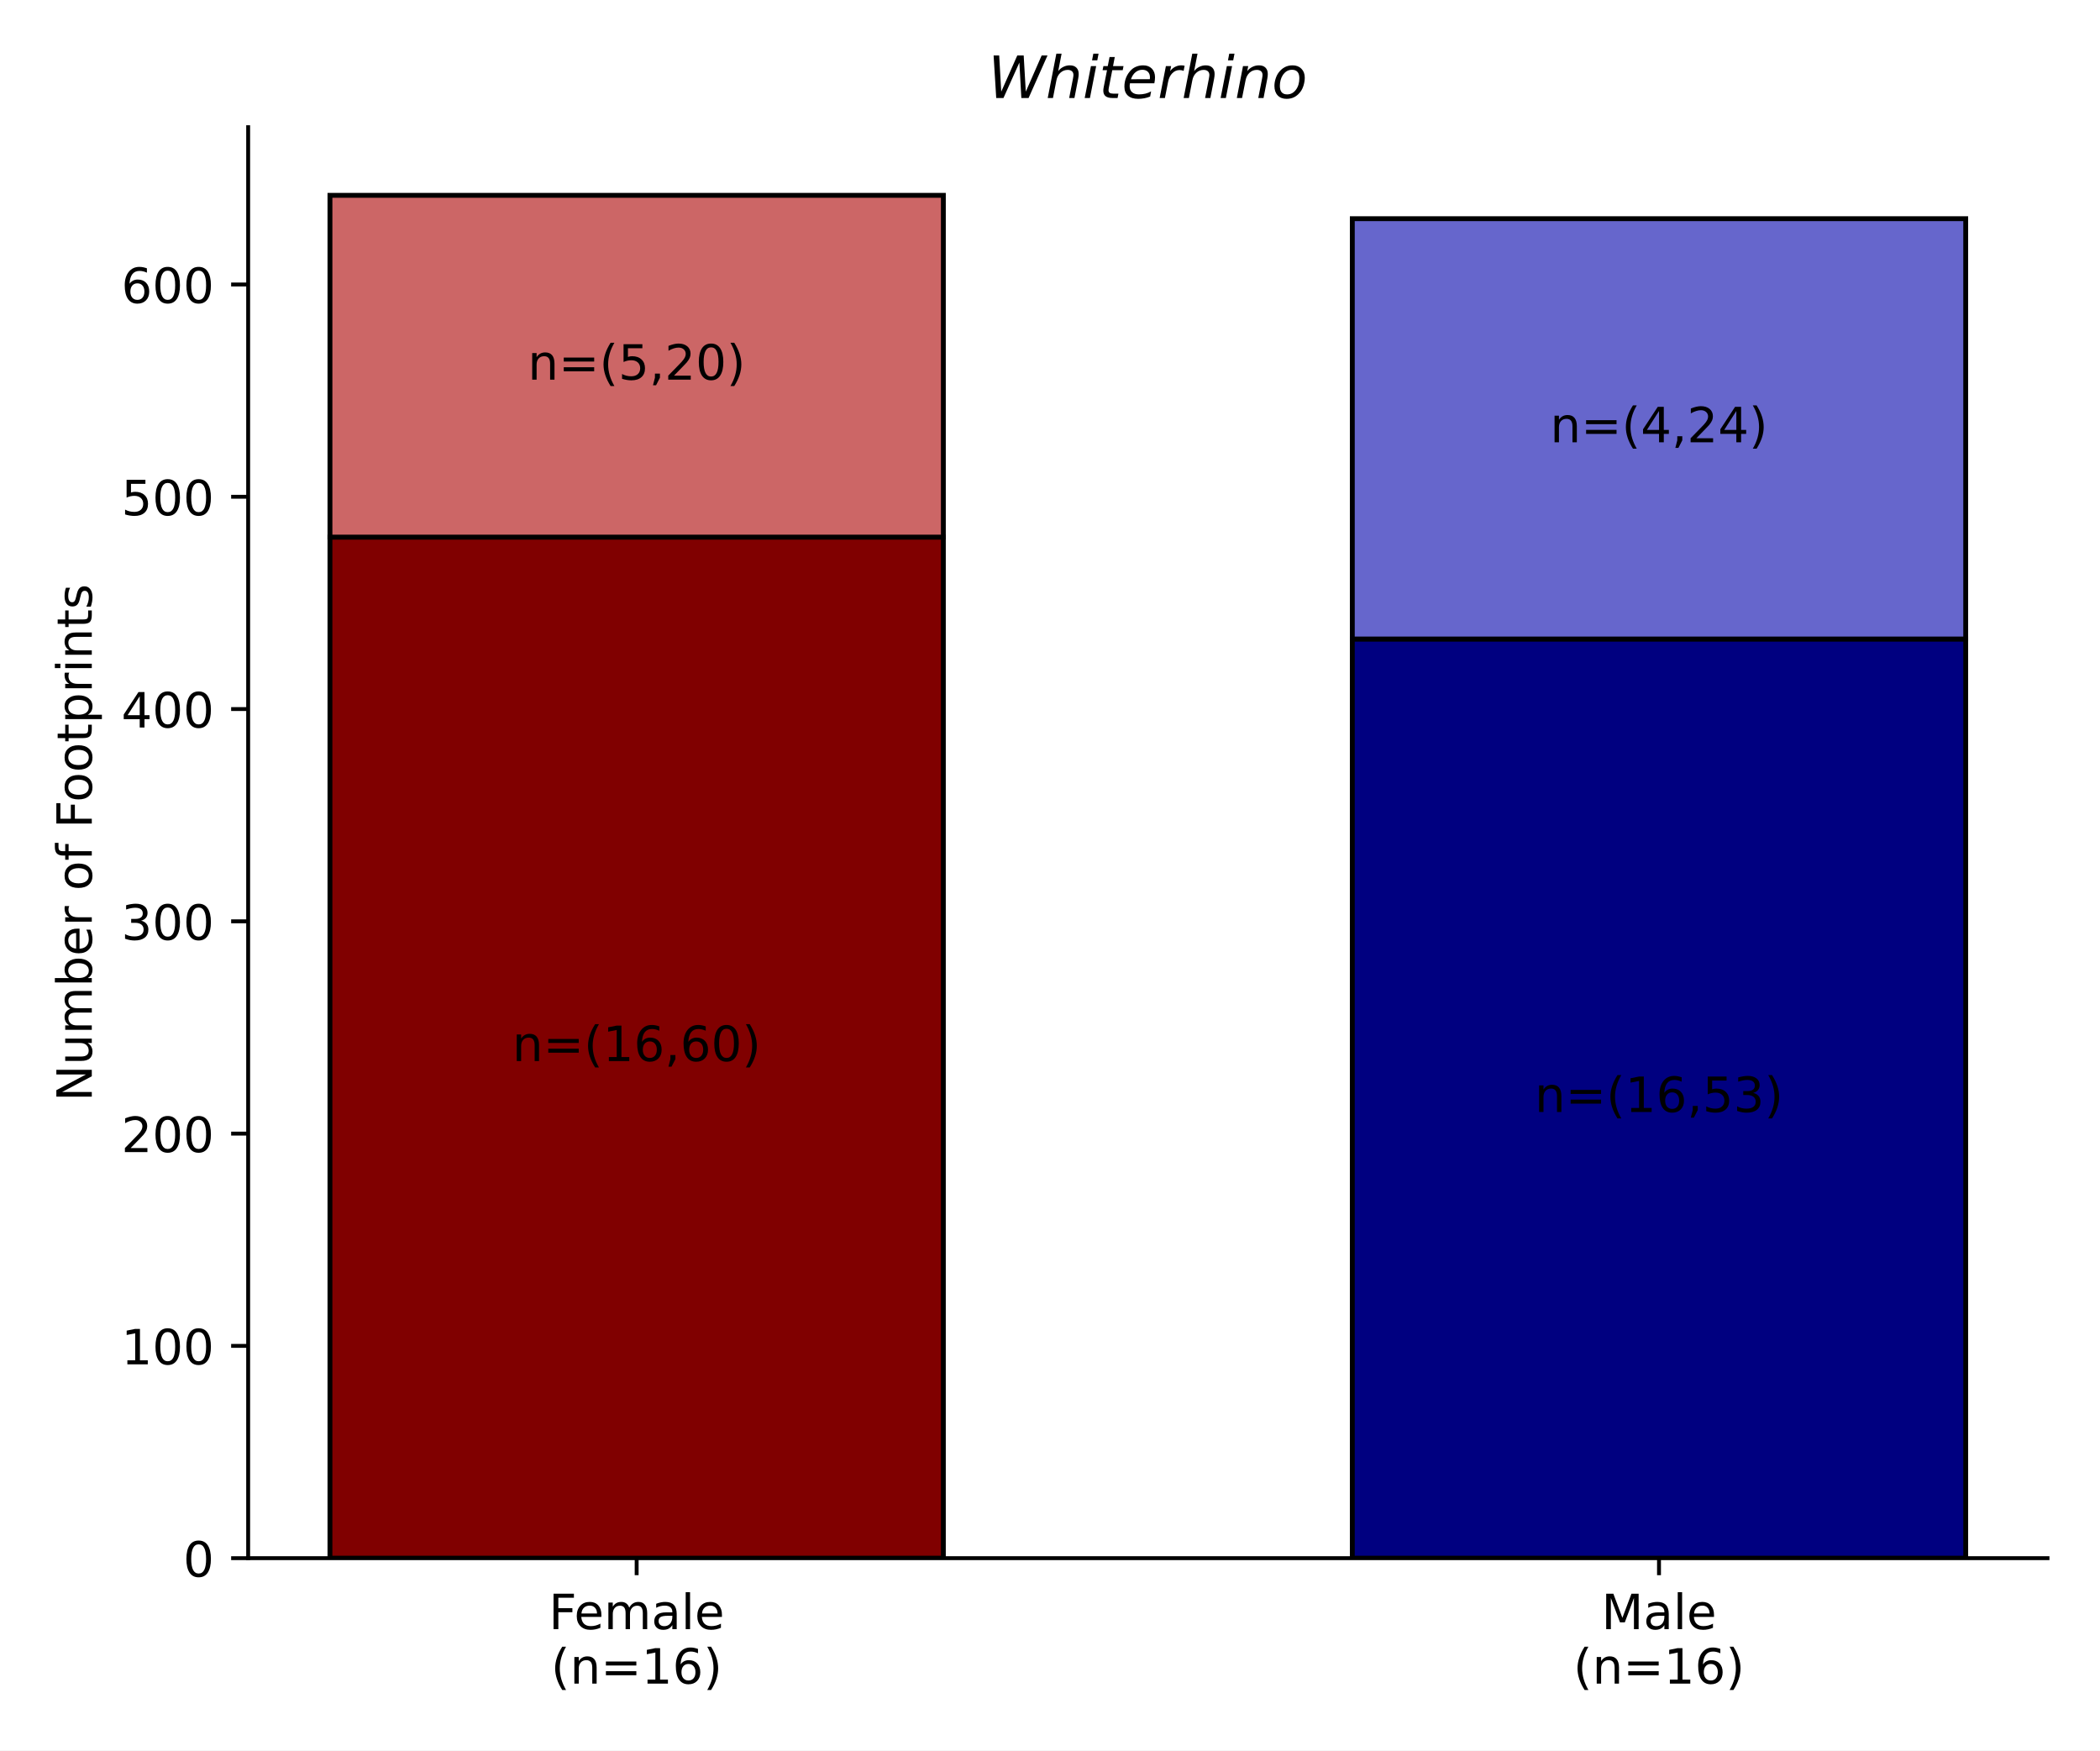
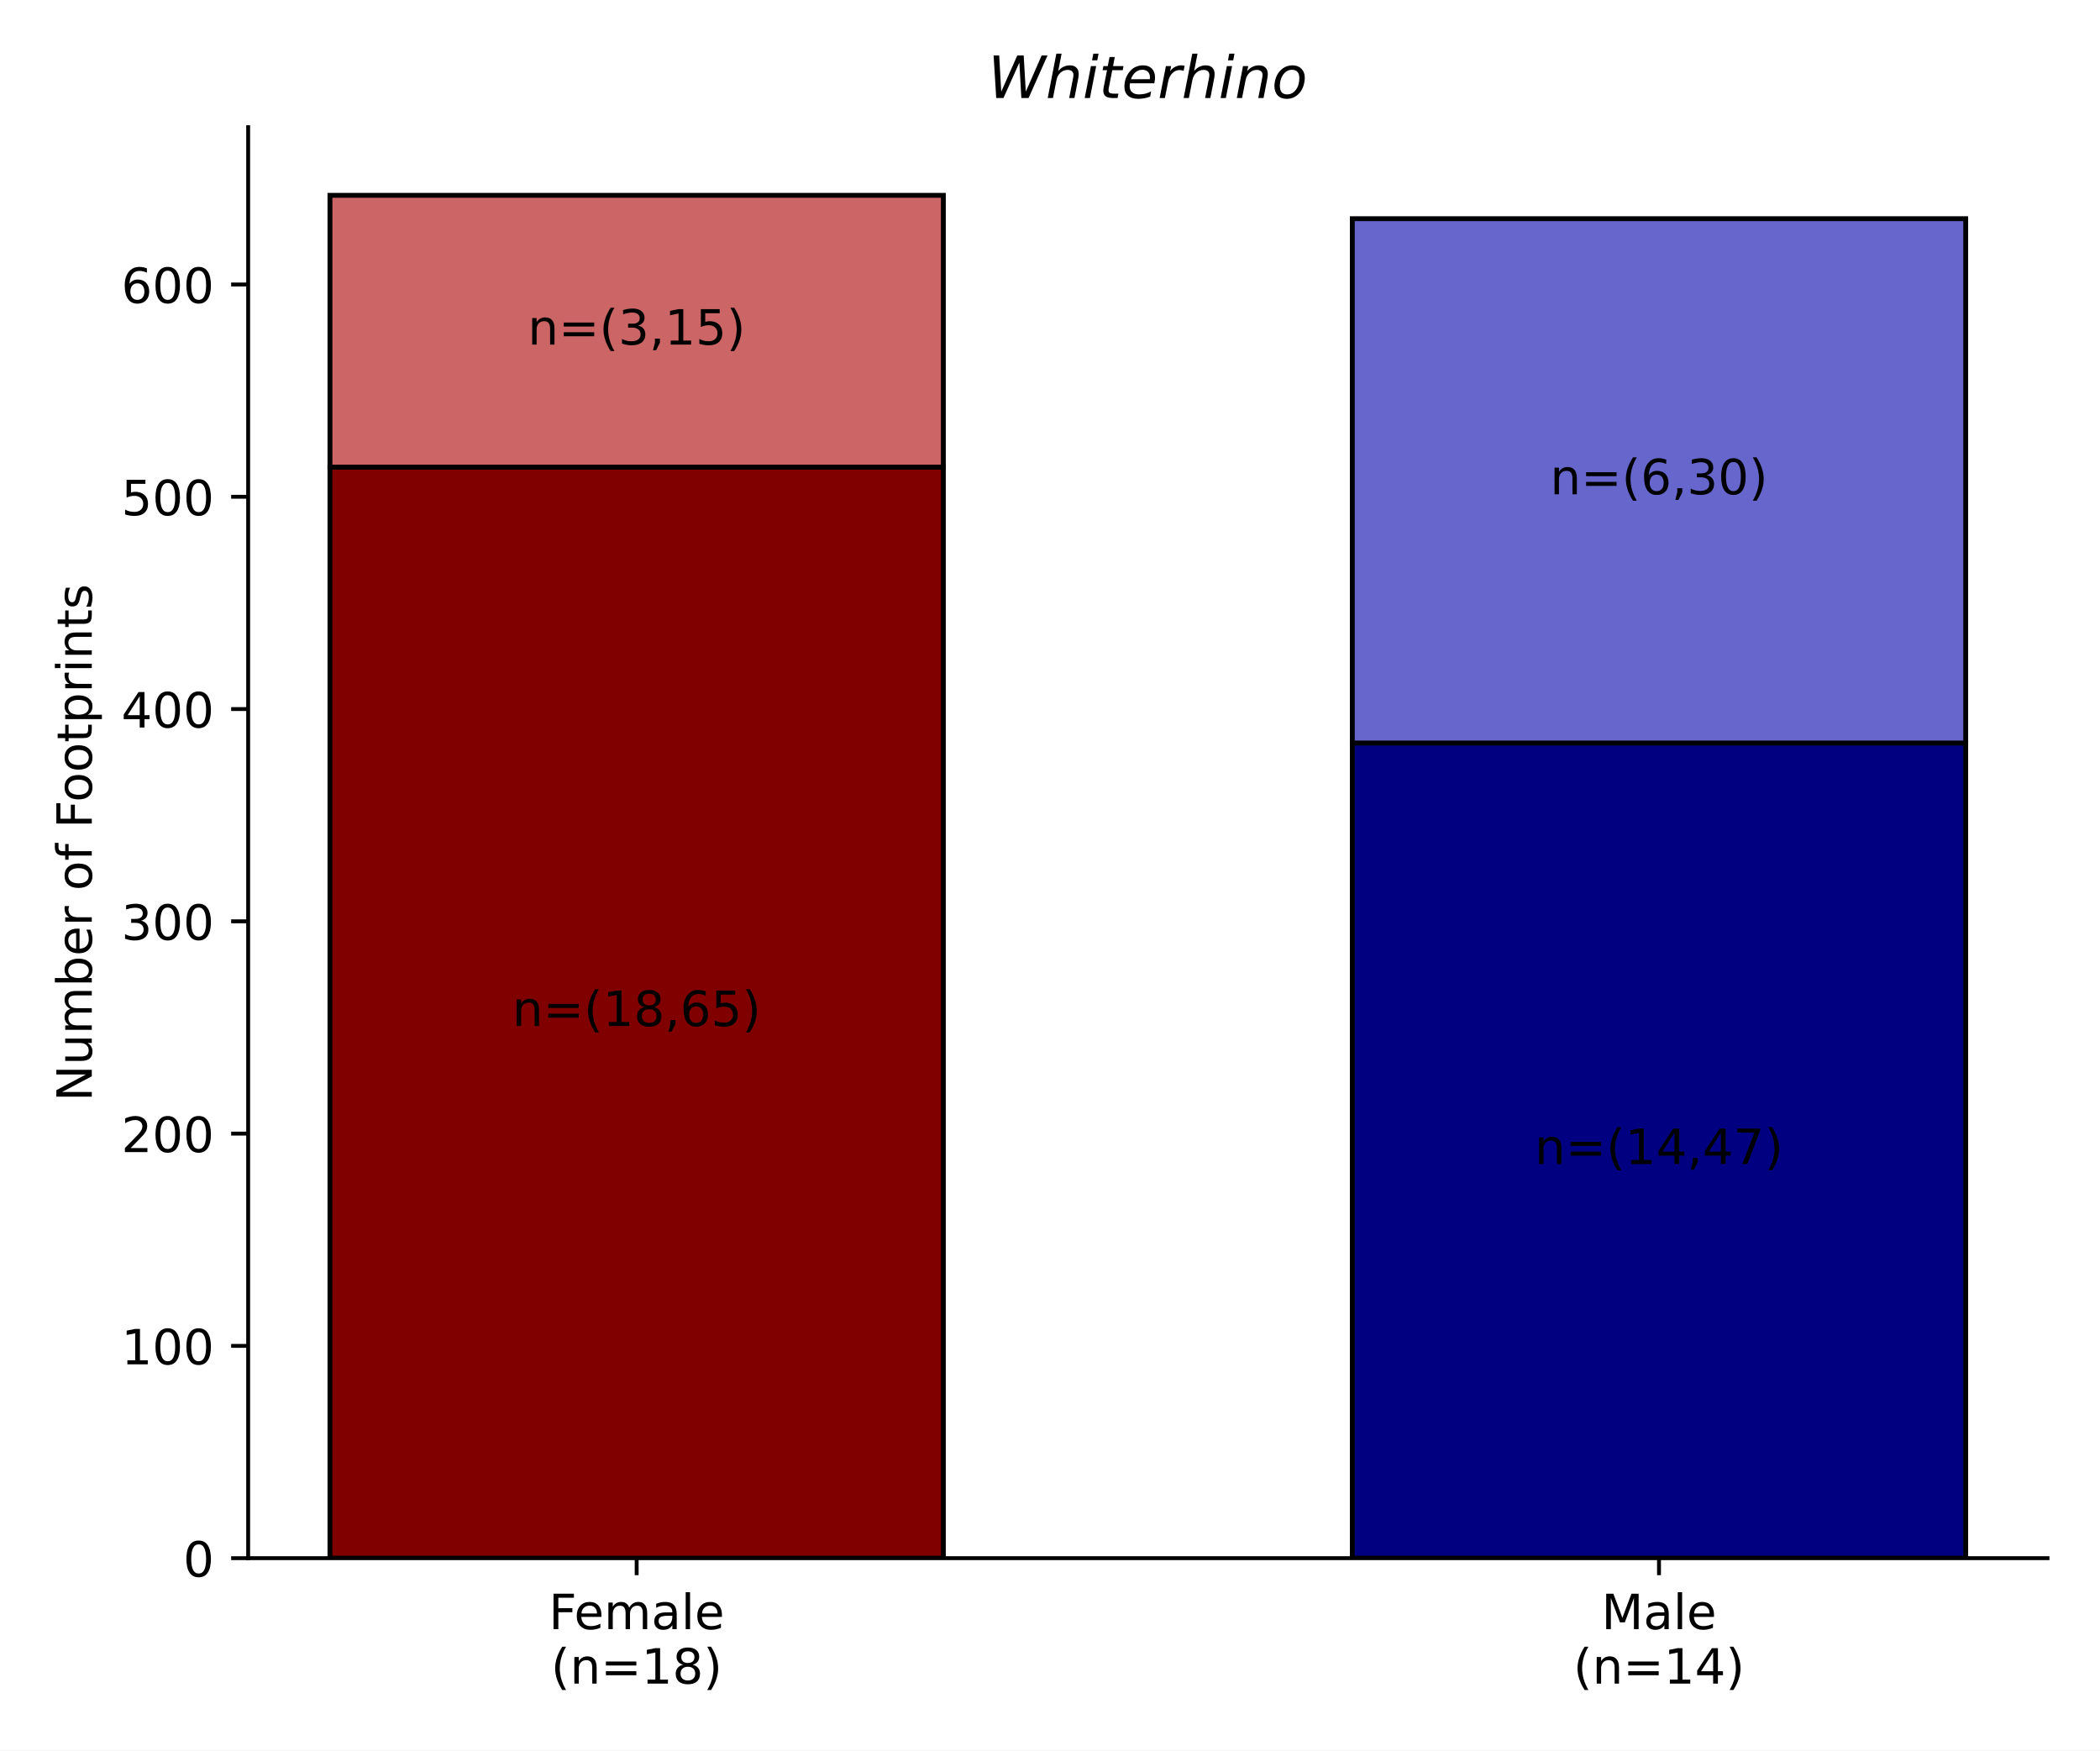
<svg xmlns="http://www.w3.org/2000/svg" xmlns:xlink="http://www.w3.org/1999/xlink" width="432pt" height="360pt" viewBox="0 0 432 360" version="1.1">
  <defs>
    <style type="text/css">*{stroke-linejoin: round; stroke-linecap: butt}</style>
  </defs>
  <g id="figure_1">
    <g id="patch_1">
      <path d="M 0 360  L 432 360  L 432 0  L 0 0  z " style="fill: #ffffff" />
    </g>
    <g id="axes_1">
      <g id="patch_2">
        <path d="M 51.05 320.456  L 421.2 320.456  L 421.2 26.16  L 51.05 26.16  z " style="fill: #ffffff" />
      </g>
      <g id="patch_3">
-         <path d="M 67.875 320.456  L 194.062 320.456  L 194.062 110.463  L 67.875 110.463  z " clip-path="url(#p776dcece65)" style="fill: #800000; stroke: #000000; stroke-linejoin: miter" />
+         <path d="M 67.875 320.456  L 194.062 320.456  L 194.062 96.056  L 67.875 96.056  z " clip-path="url(#pde6d7434b6)" style="fill: #800000; stroke: #000000; stroke-linejoin: miter" />
      </g>
      <g id="patch_4">
-         <path d="M 278.188 320.456  L 404.375 320.456  L 404.375 131.419  L 278.188 131.419  z " clip-path="url(#p776dcece65)" style="fill: #000080; stroke: #000000; stroke-linejoin: miter" />
+         <path d="M 278.188 320.456  L 404.375 320.456  L 404.375 152.811  L 278.188 152.811  z " clip-path="url(#pde6d7434b6)" style="fill: #000080; stroke: #000000; stroke-linejoin: miter" />
      </g>
      <g id="patch_5">
-         <path d="M 67.875 110.463  L 194.062 110.463  L 194.062 40.174  L 67.875 40.174  z " clip-path="url(#p776dcece65)" style="fill: #cc6666; stroke: #000000; stroke-linejoin: miter" />
+         <path d="M 67.875 96.056  L 194.062 96.056  L 194.062 40.174  L 67.875 40.174  z " clip-path="url(#pde6d7434b6)" style="fill: #cc6666; stroke: #000000; stroke-linejoin: miter" />
      </g>
      <g id="patch_6">
-         <path d="M 278.188 131.419  L 404.375 131.419  L 404.375 44.976  L 278.188 44.976  z " clip-path="url(#p776dcece65)" style="fill: #6666cc; stroke: #000000; stroke-linejoin: miter" />
+         <path d="M 278.188 152.811  L 404.375 152.811  L 404.375 44.976  L 278.188 44.976  z " clip-path="url(#pde6d7434b6)" style="fill: #6666cc; stroke: #000000; stroke-linejoin: miter" />
      </g>
      <g id="matplotlib.axis_1">
        <g id="xtick_1">
          <g id="line2d_1">
            <defs>
-               <path id="mb2c0f0f485" d="M 0 0  L 0 3.5  " style="stroke: #000000; stroke-width: 0.8" />
+               <path id="mfbfa4b2dc0" d="M 0 0  L 0 3.5  " style="stroke: #000000; stroke-width: 0.8" />
            </defs>
            <g>
-               <use xlink:href="#mb2c0f0f485" x="130.969" y="320.456" style="stroke: #000000; stroke-width: 0.8" />
+               <use xlink:href="#mfbfa4b2dc0" x="130.969" y="320.456" style="stroke: #000000; stroke-width: 0.8" />
            </g>
          </g>
          <g id="text_1">
            <g transform="translate(112.8914 335.0544) scale(0.1 -0.1)">
              <defs>
                <path id="DejaVuSans-46" d="M 628 4666  L 3309 4666  L 3309 4134  L 1259 4134  L 1259 2759  L 3109 2759  L 3109 2228  L 1259 2228  L 1259 0  L 628 0  L 628 4666  z " transform="scale(0.015625)" />
                <path id="DejaVuSans-65" d="M 3597 1894  L 3597 1613  L 953 1613  Q 991 1019 1311 708  Q 1631 397 2203 397  Q 2534 397 2845 478  Q 3156 559 3463 722  L 3463 178  Q 3153 47 2828 -22  Q 2503 -91 2169 -91  Q 1331 -91 842 396  Q 353 884 353 1716  Q 353 2575 817 3079  Q 1281 3584 2069 3584  Q 2775 3584 3186 3129  Q 3597 2675 3597 1894  z M 3022 2063  Q 3016 2534 2758 2815  Q 2500 3097 2075 3097  Q 1594 3097 1305 2825  Q 1016 2553 972 2059  L 3022 2063  z " transform="scale(0.015625)" />
                <path id="DejaVuSans-6d" d="M 3328 2828  Q 3544 3216 3844 3400  Q 4144 3584 4550 3584  Q 5097 3584 5394 3201  Q 5691 2819 5691 2113  L 5691 0  L 5113 0  L 5113 2094  Q 5113 2597 4934 2840  Q 4756 3084 4391 3084  Q 3944 3084 3684 2787  Q 3425 2491 3425 1978  L 3425 0  L 2847 0  L 2847 2094  Q 2847 2600 2669 2842  Q 2491 3084 2119 3084  Q 1678 3084 1418 2786  Q 1159 2488 1159 1978  L 1159 0  L 581 0  L 581 3500  L 1159 3500  L 1159 2956  Q 1356 3278 1631 3431  Q 1906 3584 2284 3584  Q 2666 3584 2933 3390  Q 3200 3197 3328 2828  z " transform="scale(0.015625)" />
                <path id="DejaVuSans-61" d="M 2194 1759  Q 1497 1759 1228 1600  Q 959 1441 959 1056  Q 959 750 1161 570  Q 1363 391 1709 391  Q 2188 391 2477 730  Q 2766 1069 2766 1631  L 2766 1759  L 2194 1759  z M 3341 1997  L 3341 0  L 2766 0  L 2766 531  Q 2569 213 2275 61  Q 1981 -91 1556 -91  Q 1019 -91 701 211  Q 384 513 384 1019  Q 384 1609 779 1909  Q 1175 2209 1959 2209  L 2766 2209  L 2766 2266  Q 2766 2663 2505 2880  Q 2244 3097 1772 3097  Q 1472 3097 1187 3025  Q 903 2953 641 2809  L 641 3341  Q 956 3463 1253 3523  Q 1550 3584 1831 3584  Q 2591 3584 2966 3190  Q 3341 2797 3341 1997  z " transform="scale(0.015625)" />
                <path id="DejaVuSans-6c" d="M 603 4863  L 1178 4863  L 1178 0  L 603 0  L 603 4863  z " transform="scale(0.015625)" />
              </defs>
              <use xlink:href="#DejaVuSans-46" />
              <use xlink:href="#DejaVuSans-65" transform="translate(52.01953 0)" />
              <use xlink:href="#DejaVuSans-6d" transform="translate(113.543 0)" />
              <use xlink:href="#DejaVuSans-61" transform="translate(210.9551 0)" />
              <use xlink:href="#DejaVuSans-6c" transform="translate(272.2344 0)" />
              <use xlink:href="#DejaVuSans-65" transform="translate(300.0176 0)" />
            </g>
            <g transform="translate(113.3461 346.2523) scale(0.1 -0.1)">
              <defs>
                <path id="DejaVuSans-28" d="M 1984 4856  Q 1566 4138 1362 3434  Q 1159 2731 1159 2009  Q 1159 1288 1364 580  Q 1569 -128 1984 -844  L 1484 -844  Q 1016 -109 783 600  Q 550 1309 550 2009  Q 550 2706 781 3412  Q 1013 4119 1484 4856  L 1984 4856  z " transform="scale(0.015625)" />
                <path id="DejaVuSans-6e" d="M 3513 2113  L 3513 0  L 2938 0  L 2938 2094  Q 2938 2591 2744 2837  Q 2550 3084 2163 3084  Q 1697 3084 1428 2787  Q 1159 2491 1159 1978  L 1159 0  L 581 0  L 581 3500  L 1159 3500  L 1159 2956  Q 1366 3272 1645 3428  Q 1925 3584 2291 3584  Q 2894 3584 3203 3211  Q 3513 2838 3513 2113  z " transform="scale(0.015625)" />
                <path id="DejaVuSans-3d" d="M 678 2906  L 4684 2906  L 4684 2381  L 678 2381  L 678 2906  z M 678 1631  L 4684 1631  L 4684 1100  L 678 1100  L 678 1631  z " transform="scale(0.015625)" />
                <path id="DejaVuSans-31" d="M 794 531  L 1825 531  L 1825 4091  L 703 3866  L 703 4441  L 1819 4666  L 2450 4666  L 2450 531  L 3481 531  L 3481 0  L 794 0  L 794 531  z " transform="scale(0.015625)" />
-                 <path id="DejaVuSans-36" d="M 2113 2584  Q 1688 2584 1439 2293  Q 1191 2003 1191 1497  Q 1191 994 1439 701  Q 1688 409 2113 409  Q 2538 409 2786 701  Q 3034 994 3034 1497  Q 3034 2003 2786 2293  Q 2538 2584 2113 2584  z M 3366 4563  L 3366 3988  Q 3128 4100 2886 4159  Q 2644 4219 2406 4219  Q 1781 4219 1451 3797  Q 1122 3375 1075 2522  Q 1259 2794 1537 2939  Q 1816 3084 2150 3084  Q 2853 3084 3261 2657  Q 3669 2231 3669 1497  Q 3669 778 3244 343  Q 2819 -91 2113 -91  Q 1303 -91 875 529  Q 447 1150 447 2328  Q 447 3434 972 4092  Q 1497 4750 2381 4750  Q 2619 4750 2861 4703  Q 3103 4656 3366 4563  z " transform="scale(0.015625)" />
+                 <path id="DejaVuSans-38" d="M 2034 2216  Q 1584 2216 1326 1975  Q 1069 1734 1069 1313  Q 1069 891 1326 650  Q 1584 409 2034 409  Q 2484 409 2743 651  Q 3003 894 3003 1313  Q 3003 1734 2745 1975  Q 2488 2216 2034 2216  z M 1403 2484  Q 997 2584 770 2862  Q 544 3141 544 3541  Q 544 4100 942 4425  Q 1341 4750 2034 4750  Q 2731 4750 3128 4425  Q 3525 4100 3525 3541  Q 3525 3141 3298 2862  Q 3072 2584 2669 2484  Q 3125 2378 3379 2068  Q 3634 1759 3634 1313  Q 3634 634 3220 271  Q 2806 -91 2034 -91  Q 1263 -91 848 271  Q 434 634 434 1313  Q 434 1759 690 2068  Q 947 2378 1403 2484  z M 1172 3481  Q 1172 3119 1398 2916  Q 1625 2713 2034 2713  Q 2441 2713 2670 2916  Q 2900 3119 2900 3481  Q 2900 3844 2670 4047  Q 2441 4250 2034 4250  Q 1625 4250 1398 4047  Q 1172 3844 1172 3481  z " transform="scale(0.015625)" />
                <path id="DejaVuSans-29" d="M 513 4856  L 1013 4856  Q 1481 4119 1714 3412  Q 1947 2706 1947 2009  Q 1947 1309 1714 600  Q 1481 -109 1013 -844  L 513 -844  Q 928 -128 1133 580  Q 1338 1288 1338 2009  Q 1338 2731 1133 3434  Q 928 4138 513 4856  z " transform="scale(0.015625)" />
              </defs>
              <use xlink:href="#DejaVuSans-28" />
              <use xlink:href="#DejaVuSans-6e" transform="translate(39.01367 0)" />
              <use xlink:href="#DejaVuSans-3d" transform="translate(102.3926 0)" />
              <use xlink:href="#DejaVuSans-31" transform="translate(186.1816 0)" />
-               <use xlink:href="#DejaVuSans-36" transform="translate(249.8047 0)" />
+               <use xlink:href="#DejaVuSans-38" transform="translate(249.8047 0)" />
              <use xlink:href="#DejaVuSans-29" transform="translate(313.4277 0)" />
            </g>
          </g>
        </g>
        <g id="xtick_2">
          <g id="line2d_2">
            <g>
-               <use xlink:href="#mb2c0f0f485" x="341.281" y="320.456" style="stroke: #000000; stroke-width: 0.8" />
+               <use xlink:href="#mfbfa4b2dc0" x="341.281" y="320.456" style="stroke: #000000; stroke-width: 0.8" />
            </g>
          </g>
          <g id="text_2">
            <g transform="translate(329.4375 335.0544) scale(0.1 -0.1)">
              <defs>
                <path id="DejaVuSans-4d" d="M 628 4666  L 1569 4666  L 2759 1491  L 3956 4666  L 4897 4666  L 4897 0  L 4281 0  L 4281 4097  L 3078 897  L 2444 897  L 1241 4097  L 1241 0  L 628 0  L 628 4666  z " transform="scale(0.015625)" />
              </defs>
              <use xlink:href="#DejaVuSans-4d" />
              <use xlink:href="#DejaVuSans-61" transform="translate(86.2793 0)" />
              <use xlink:href="#DejaVuSans-6c" transform="translate(147.5586 0)" />
              <use xlink:href="#DejaVuSans-65" transform="translate(175.3418 0)" />
            </g>
            <g transform="translate(323.6586 346.2523) scale(0.1 -0.1)">
+               <defs>
+                 <path id="DejaVuSans-34" d="M 2419 4116  L 825 1625  L 2419 1625  L 2419 4116  z M 2253 4666  L 3047 4666  L 3047 1625  L 3713 1625  L 3713 1100  L 3047 1100  L 3047 0  L 2419 0  L 2419 1100  L 313 1100  L 313 1709  L 2253 4666  z " transform="scale(0.015625)" />
+               </defs>
              <use xlink:href="#DejaVuSans-28" />
              <use xlink:href="#DejaVuSans-6e" transform="translate(39.01367 0)" />
              <use xlink:href="#DejaVuSans-3d" transform="translate(102.3926 0)" />
              <use xlink:href="#DejaVuSans-31" transform="translate(186.1816 0)" />
-               <use xlink:href="#DejaVuSans-36" transform="translate(249.8047 0)" />
+               <use xlink:href="#DejaVuSans-34" transform="translate(249.8047 0)" />
              <use xlink:href="#DejaVuSans-29" transform="translate(313.4277 0)" />
            </g>
          </g>
        </g>
      </g>
      <g id="matplotlib.axis_2">
        <g id="ytick_1">
          <g id="line2d_3">
            <defs>
-               <path id="m1bac592140" d="M 0 0  L -3.5 0  " style="stroke: #000000; stroke-width: 0.8" />
+               <path id="m4822f05fa0" d="M 0 0  L -3.5 0  " style="stroke: #000000; stroke-width: 0.8" />
            </defs>
            <g>
-               <use xlink:href="#m1bac592140" x="51.05" y="320.456" style="stroke: #000000; stroke-width: 0.8" />
+               <use xlink:href="#m4822f05fa0" x="51.05" y="320.456" style="stroke: #000000; stroke-width: 0.8" />
            </g>
          </g>
          <g id="text_3">
            <g transform="translate(37.6875 324.2552) scale(0.1 -0.1)">
              <defs>
                <path id="DejaVuSans-30" d="M 2034 4250  Q 1547 4250 1301 3770  Q 1056 3291 1056 2328  Q 1056 1369 1301 889  Q 1547 409 2034 409  Q 2525 409 2770 889  Q 3016 1369 3016 2328  Q 3016 3291 2770 3770  Q 2525 4250 2034 4250  z M 2034 4750  Q 2819 4750 3233 4129  Q 3647 3509 3647 2328  Q 3647 1150 3233 529  Q 2819 -91 2034 -91  Q 1250 -91 836 529  Q 422 1150 422 2328  Q 422 3509 836 4129  Q 1250 4750 2034 4750  z " transform="scale(0.015625)" />
              </defs>
              <use xlink:href="#DejaVuSans-30" />
            </g>
          </g>
        </g>
        <g id="ytick_2">
          <g id="line2d_4">
            <g>
-               <use xlink:href="#m1bac592140" x="51.05" y="276.798" style="stroke: #000000; stroke-width: 0.8" />
+               <use xlink:href="#m4822f05fa0" x="51.05" y="276.798" style="stroke: #000000; stroke-width: 0.8" />
            </g>
          </g>
          <g id="text_4">
            <g transform="translate(24.9625 280.5976) scale(0.1 -0.1)">
              <use xlink:href="#DejaVuSans-31" />
              <use xlink:href="#DejaVuSans-30" transform="translate(63.62305 0)" />
              <use xlink:href="#DejaVuSans-30" transform="translate(127.2461 0)" />
            </g>
          </g>
        </g>
        <g id="ytick_3">
          <g id="line2d_5">
            <g>
-               <use xlink:href="#m1bac592140" x="51.05" y="233.141" style="stroke: #000000; stroke-width: 0.8" />
+               <use xlink:href="#m4822f05fa0" x="51.05" y="233.141" style="stroke: #000000; stroke-width: 0.8" />
            </g>
          </g>
          <g id="text_5">
            <g transform="translate(24.9625 236.94) scale(0.1 -0.1)">
              <defs>
                <path id="DejaVuSans-32" d="M 1228 531  L 3431 531  L 3431 0  L 469 0  L 469 531  Q 828 903 1448 1529  Q 2069 2156 2228 2338  Q 2531 2678 2651 2914  Q 2772 3150 2772 3378  Q 2772 3750 2511 3984  Q 2250 4219 1831 4219  Q 1534 4219 1204 4116  Q 875 4013 500 3803  L 500 4441  Q 881 4594 1212 4672  Q 1544 4750 1819 4750  Q 2544 4750 2975 4387  Q 3406 4025 3406 3419  Q 3406 3131 3298 2873  Q 3191 2616 2906 2266  Q 2828 2175 2409 1742  Q 1991 1309 1228 531  z " transform="scale(0.015625)" />
              </defs>
              <use xlink:href="#DejaVuSans-32" />
              <use xlink:href="#DejaVuSans-30" transform="translate(63.62305 0)" />
              <use xlink:href="#DejaVuSans-30" transform="translate(127.2461 0)" />
            </g>
          </g>
        </g>
        <g id="ytick_4">
          <g id="line2d_6">
            <g>
-               <use xlink:href="#m1bac592140" x="51.05" y="189.483" style="stroke: #000000; stroke-width: 0.8" />
+               <use xlink:href="#m4822f05fa0" x="51.05" y="189.483" style="stroke: #000000; stroke-width: 0.8" />
            </g>
          </g>
          <g id="text_6">
            <g transform="translate(24.9625 193.2824) scale(0.1 -0.1)">
              <defs>
                <path id="DejaVuSans-33" d="M 2597 2516  Q 3050 2419 3304 2112  Q 3559 1806 3559 1356  Q 3559 666 3084 287  Q 2609 -91 1734 -91  Q 1441 -91 1130 -33  Q 819 25 488 141  L 488 750  Q 750 597 1062 519  Q 1375 441 1716 441  Q 2309 441 2620 675  Q 2931 909 2931 1356  Q 2931 1769 2642 2001  Q 2353 2234 1838 2234  L 1294 2234  L 1294 2753  L 1863 2753  Q 2328 2753 2575 2939  Q 2822 3125 2822 3475  Q 2822 3834 2567 4026  Q 2313 4219 1838 4219  Q 1578 4219 1281 4162  Q 984 4106 628 3988  L 628 4550  Q 988 4650 1302 4700  Q 1616 4750 1894 4750  Q 2613 4750 3031 4423  Q 3450 4097 3450 3541  Q 3450 3153 3228 2886  Q 3006 2619 2597 2516  z " transform="scale(0.015625)" />
              </defs>
              <use xlink:href="#DejaVuSans-33" />
              <use xlink:href="#DejaVuSans-30" transform="translate(63.62305 0)" />
              <use xlink:href="#DejaVuSans-30" transform="translate(127.2461 0)" />
            </g>
          </g>
        </g>
        <g id="ytick_5">
          <g id="line2d_7">
            <g>
-               <use xlink:href="#m1bac592140" x="51.05" y="145.826" style="stroke: #000000; stroke-width: 0.8" />
+               <use xlink:href="#m4822f05fa0" x="51.05" y="145.826" style="stroke: #000000; stroke-width: 0.8" />
            </g>
          </g>
          <g id="text_7">
            <g transform="translate(24.9625 149.6247) scale(0.1 -0.1)">
-               <defs>
-                 <path id="DejaVuSans-34" d="M 2419 4116  L 825 1625  L 2419 1625  L 2419 4116  z M 2253 4666  L 3047 4666  L 3047 1625  L 3713 1625  L 3713 1100  L 3047 1100  L 3047 0  L 2419 0  L 2419 1100  L 313 1100  L 313 1709  L 2253 4666  z " transform="scale(0.015625)" />
-               </defs>
              <use xlink:href="#DejaVuSans-34" />
              <use xlink:href="#DejaVuSans-30" transform="translate(63.62305 0)" />
              <use xlink:href="#DejaVuSans-30" transform="translate(127.2461 0)" />
            </g>
          </g>
        </g>
        <g id="ytick_6">
          <g id="line2d_8">
            <g>
-               <use xlink:href="#m1bac592140" x="51.05" y="102.168" style="stroke: #000000; stroke-width: 0.8" />
+               <use xlink:href="#m4822f05fa0" x="51.05" y="102.168" style="stroke: #000000; stroke-width: 0.8" />
            </g>
          </g>
          <g id="text_8">
            <g transform="translate(24.9625 105.9671) scale(0.1 -0.1)">
              <defs>
                <path id="DejaVuSans-35" d="M 691 4666  L 3169 4666  L 3169 4134  L 1269 4134  L 1269 2991  Q 1406 3038 1543 3061  Q 1681 3084 1819 3084  Q 2600 3084 3056 2656  Q 3513 2228 3513 1497  Q 3513 744 3044 326  Q 2575 -91 1722 -91  Q 1428 -91 1123 -41  Q 819 9 494 109  L 494 744  Q 775 591 1075 516  Q 1375 441 1709 441  Q 2250 441 2565 725  Q 2881 1009 2881 1497  Q 2881 1984 2565 2268  Q 2250 2553 1709 2553  Q 1456 2553 1204 2497  Q 953 2441 691 2322  L 691 4666  z " transform="scale(0.015625)" />
              </defs>
              <use xlink:href="#DejaVuSans-35" />
              <use xlink:href="#DejaVuSans-30" transform="translate(63.62305 0)" />
              <use xlink:href="#DejaVuSans-30" transform="translate(127.2461 0)" />
            </g>
          </g>
        </g>
        <g id="ytick_7">
          <g id="line2d_9">
            <g>
-               <use xlink:href="#m1bac592140" x="51.05" y="58.51" style="stroke: #000000; stroke-width: 0.8" />
+               <use xlink:href="#m4822f05fa0" x="51.05" y="58.51" style="stroke: #000000; stroke-width: 0.8" />
            </g>
          </g>
          <g id="text_9">
            <g transform="translate(24.9625 62.30951) scale(0.1 -0.1)">
+               <defs>
+                 <path id="DejaVuSans-36" d="M 2113 2584  Q 1688 2584 1439 2293  Q 1191 2003 1191 1497  Q 1191 994 1439 701  Q 1688 409 2113 409  Q 2538 409 2786 701  Q 3034 994 3034 1497  Q 3034 2003 2786 2293  Q 2538 2584 2113 2584  z M 3366 4563  L 3366 3988  Q 3128 4100 2886 4159  Q 2644 4219 2406 4219  Q 1781 4219 1451 3797  Q 1122 3375 1075 2522  Q 1259 2794 1537 2939  Q 1816 3084 2150 3084  Q 2853 3084 3261 2657  Q 3669 2231 3669 1497  Q 3669 778 3244 343  Q 2819 -91 2113 -91  Q 1303 -91 875 529  Q 447 1150 447 2328  Q 447 3434 972 4092  Q 1497 4750 2381 4750  Q 2619 4750 2861 4703  Q 3103 4656 3366 4563  z " transform="scale(0.015625)" />
+               </defs>
              <use xlink:href="#DejaVuSans-36" />
              <use xlink:href="#DejaVuSans-30" transform="translate(63.62305 0)" />
              <use xlink:href="#DejaVuSans-30" transform="translate(127.2461 0)" />
            </g>
          </g>
        </g>
        <g id="text_10">
          <g transform="translate(18.88281 226.5174) rotate(-90) scale(0.1 -0.1)">
            <defs>
              <path id="DejaVuSans-4e" d="M 628 4666  L 1478 4666  L 3547 763  L 3547 4666  L 4159 4666  L 4159 0  L 3309 0  L 1241 3903  L 1241 0  L 628 0  L 628 4666  z " transform="scale(0.015625)" />
              <path id="DejaVuSans-75" d="M 544 1381  L 544 3500  L 1119 3500  L 1119 1403  Q 1119 906 1312 657  Q 1506 409 1894 409  Q 2359 409 2629 706  Q 2900 1003 2900 1516  L 2900 3500  L 3475 3500  L 3475 0  L 2900 0  L 2900 538  Q 2691 219 2414 64  Q 2138 -91 1772 -91  Q 1169 -91 856 284  Q 544 659 544 1381  z M 1991 3584  L 1991 3584  z " transform="scale(0.015625)" />
              <path id="DejaVuSans-62" d="M 3116 1747  Q 3116 2381 2855 2742  Q 2594 3103 2138 3103  Q 1681 3103 1420 2742  Q 1159 2381 1159 1747  Q 1159 1113 1420 752  Q 1681 391 2138 391  Q 2594 391 2855 752  Q 3116 1113 3116 1747  z M 1159 2969  Q 1341 3281 1617 3432  Q 1894 3584 2278 3584  Q 2916 3584 3314 3078  Q 3713 2572 3713 1747  Q 3713 922 3314 415  Q 2916 -91 2278 -91  Q 1894 -91 1617 61  Q 1341 213 1159 525  L 1159 0  L 581 0  L 581 4863  L 1159 4863  L 1159 2969  z " transform="scale(0.015625)" />
              <path id="DejaVuSans-72" d="M 2631 2963  Q 2534 3019 2420 3045  Q 2306 3072 2169 3072  Q 1681 3072 1420 2755  Q 1159 2438 1159 1844  L 1159 0  L 581 0  L 581 3500  L 1159 3500  L 1159 2956  Q 1341 3275 1631 3429  Q 1922 3584 2338 3584  Q 2397 3584 2469 3576  Q 2541 3569 2628 3553  L 2631 2963  z " transform="scale(0.015625)" />
              <path id="DejaVuSans-20" transform="scale(0.015625)" />
              <path id="DejaVuSans-6f" d="M 1959 3097  Q 1497 3097 1228 2736  Q 959 2375 959 1747  Q 959 1119 1226 758  Q 1494 397 1959 397  Q 2419 397 2687 759  Q 2956 1122 2956 1747  Q 2956 2369 2687 2733  Q 2419 3097 1959 3097  z M 1959 3584  Q 2709 3584 3137 3096  Q 3566 2609 3566 1747  Q 3566 888 3137 398  Q 2709 -91 1959 -91  Q 1206 -91 779 398  Q 353 888 353 1747  Q 353 2609 779 3096  Q 1206 3584 1959 3584  z " transform="scale(0.015625)" />
              <path id="DejaVuSans-66" d="M 2375 4863  L 2375 4384  L 1825 4384  Q 1516 4384 1395 4259  Q 1275 4134 1275 3809  L 1275 3500  L 2222 3500  L 2222 3053  L 1275 3053  L 1275 0  L 697 0  L 697 3053  L 147 3053  L 147 3500  L 697 3500  L 697 3744  Q 697 4328 969 4595  Q 1241 4863 1831 4863  L 2375 4863  z " transform="scale(0.015625)" />
              <path id="DejaVuSans-74" d="M 1172 4494  L 1172 3500  L 2356 3500  L 2356 3053  L 1172 3053  L 1172 1153  Q 1172 725 1289 603  Q 1406 481 1766 481  L 2356 481  L 2356 0  L 1766 0  Q 1100 0 847 248  Q 594 497 594 1153  L 594 3053  L 172 3053  L 172 3500  L 594 3500  L 594 4494  L 1172 4494  z " transform="scale(0.015625)" />
              <path id="DejaVuSans-70" d="M 1159 525  L 1159 -1331  L 581 -1331  L 581 3500  L 1159 3500  L 1159 2969  Q 1341 3281 1617 3432  Q 1894 3584 2278 3584  Q 2916 3584 3314 3078  Q 3713 2572 3713 1747  Q 3713 922 3314 415  Q 2916 -91 2278 -91  Q 1894 -91 1617 61  Q 1341 213 1159 525  z M 3116 1747  Q 3116 2381 2855 2742  Q 2594 3103 2138 3103  Q 1681 3103 1420 2742  Q 1159 2381 1159 1747  Q 1159 1113 1420 752  Q 1681 391 2138 391  Q 2594 391 2855 752  Q 3116 1113 3116 1747  z " transform="scale(0.015625)" />
              <path id="DejaVuSans-69" d="M 603 3500  L 1178 3500  L 1178 0  L 603 0  L 603 3500  z M 603 4863  L 1178 4863  L 1178 4134  L 603 4134  L 603 4863  z " transform="scale(0.015625)" />
              <path id="DejaVuSans-73" d="M 2834 3397  L 2834 2853  Q 2591 2978 2328 3040  Q 2066 3103 1784 3103  Q 1356 3103 1142 2972  Q 928 2841 928 2578  Q 928 2378 1081 2264  Q 1234 2150 1697 2047  L 1894 2003  Q 2506 1872 2764 1633  Q 3022 1394 3022 966  Q 3022 478 2636 193  Q 2250 -91 1575 -91  Q 1294 -91 989 -36  Q 684 19 347 128  L 347 722  Q 666 556 975 473  Q 1284 391 1588 391  Q 1994 391 2212 530  Q 2431 669 2431 922  Q 2431 1156 2273 1281  Q 2116 1406 1581 1522  L 1381 1569  Q 847 1681 609 1914  Q 372 2147 372 2553  Q 372 3047 722 3315  Q 1072 3584 1716 3584  Q 2034 3584 2315 3537  Q 2597 3491 2834 3397  z " transform="scale(0.015625)" />
            </defs>
            <use xlink:href="#DejaVuSans-4e" />
            <use xlink:href="#DejaVuSans-75" transform="translate(74.80469 0)" />
            <use xlink:href="#DejaVuSans-6d" transform="translate(138.1836 0)" />
            <use xlink:href="#DejaVuSans-62" transform="translate(235.5957 0)" />
            <use xlink:href="#DejaVuSans-65" transform="translate(299.0723 0)" />
            <use xlink:href="#DejaVuSans-72" transform="translate(360.5957 0)" />
            <use xlink:href="#DejaVuSans-20" transform="translate(401.709 0)" />
            <use xlink:href="#DejaVuSans-6f" transform="translate(433.4961 0)" />
            <use xlink:href="#DejaVuSans-66" transform="translate(494.6777 0)" />
            <use xlink:href="#DejaVuSans-20" transform="translate(529.8828 0)" />
            <use xlink:href="#DejaVuSans-46" transform="translate(561.6699 0)" />
            <use xlink:href="#DejaVuSans-6f" transform="translate(615.5645 0)" />
            <use xlink:href="#DejaVuSans-6f" transform="translate(676.7461 0)" />
            <use xlink:href="#DejaVuSans-74" transform="translate(737.9277 0)" />
            <use xlink:href="#DejaVuSans-70" transform="translate(777.1367 0)" />
            <use xlink:href="#DejaVuSans-72" transform="translate(840.6133 0)" />
            <use xlink:href="#DejaVuSans-69" transform="translate(881.7266 0)" />
            <use xlink:href="#DejaVuSans-6e" transform="translate(909.5098 0)" />
            <use xlink:href="#DejaVuSans-74" transform="translate(972.8887 0)" />
            <use xlink:href="#DejaVuSans-73" transform="translate(1012.098 0)" />
          </g>
        </g>
      </g>
      <g id="patch_7">
        <path d="M 51.05 320.456  L 51.05 26.16  " style="fill: none; stroke: #000000; stroke-width: 0.8; stroke-linejoin: miter; stroke-linecap: square" />
      </g>
      <g id="patch_8">
        <path d="M 51.05 320.456  L 421.2 320.456  " style="fill: none; stroke: #000000; stroke-width: 0.8; stroke-linejoin: miter; stroke-linecap: square" />
      </g>
      <g id="text_11">
-         <g transform="translate(105.3945 218.2188) scale(0.1 -0.1)">
+         <g transform="translate(105.3945 211.0153) scale(0.1 -0.1)">
          <defs>
            <path id="DejaVuSans-2c" d="M 750 794  L 1409 794  L 1409 256  L 897 -744  L 494 -744  L 750 256  L 750 794  z " transform="scale(0.015625)" />
          </defs>
          <use xlink:href="#DejaVuSans-6e" />
          <use xlink:href="#DejaVuSans-3d" transform="translate(63.37891 0)" />
          <use xlink:href="#DejaVuSans-28" transform="translate(147.168 0)" />
          <use xlink:href="#DejaVuSans-31" transform="translate(186.1816 0)" />
-           <use xlink:href="#DejaVuSans-36" transform="translate(249.8047 0)" />
+           <use xlink:href="#DejaVuSans-38" transform="translate(249.8047 0)" />
          <use xlink:href="#DejaVuSans-2c" transform="translate(313.4277 0)" />
          <use xlink:href="#DejaVuSans-36" transform="translate(345.2148 0)" />
-           <use xlink:href="#DejaVuSans-30" transform="translate(408.8379 0)" />
+           <use xlink:href="#DejaVuSans-35" transform="translate(408.8379 0)" />
          <use xlink:href="#DejaVuSans-29" transform="translate(472.4609 0)" />
        </g>
      </g>
      <g id="text_12">
-         <g transform="translate(315.707 228.6966) scale(0.1 -0.1)">
+         <g transform="translate(315.707 239.3927) scale(0.1 -0.1)">
+           <defs>
+             <path id="DejaVuSans-37" d="M 525 4666  L 3525 4666  L 3525 4397  L 1831 0  L 1172 0  L 2766 4134  L 525 4134  L 525 4666  z " transform="scale(0.015625)" />
+           </defs>
          <use xlink:href="#DejaVuSans-6e" />
          <use xlink:href="#DejaVuSans-3d" transform="translate(63.37891 0)" />
          <use xlink:href="#DejaVuSans-28" transform="translate(147.168 0)" />
          <use xlink:href="#DejaVuSans-31" transform="translate(186.1816 0)" />
-           <use xlink:href="#DejaVuSans-36" transform="translate(249.8047 0)" />
+           <use xlink:href="#DejaVuSans-34" transform="translate(249.8047 0)" />
          <use xlink:href="#DejaVuSans-2c" transform="translate(313.4277 0)" />
-           <use xlink:href="#DejaVuSans-35" transform="translate(345.2148 0)" />
-           <use xlink:href="#DejaVuSans-33" transform="translate(408.8379 0)" />
+           <use xlink:href="#DejaVuSans-34" transform="translate(345.2148 0)" />
+           <use xlink:href="#DejaVuSans-37" transform="translate(408.8379 0)" />
          <use xlink:href="#DejaVuSans-29" transform="translate(472.4609 0)" />
        </g>
      </g>
      <g id="text_13">
-         <g transform="translate(108.5758 78.07785) scale(0.1 -0.1)">
+         <g transform="translate(108.5758 70.87435) scale(0.1 -0.1)">
          <use xlink:href="#DejaVuSans-6e" />
          <use xlink:href="#DejaVuSans-3d" transform="translate(63.37891 0)" />
          <use xlink:href="#DejaVuSans-28" transform="translate(147.168 0)" />
-           <use xlink:href="#DejaVuSans-35" transform="translate(186.1816 0)" />
+           <use xlink:href="#DejaVuSans-33" transform="translate(186.1816 0)" />
          <use xlink:href="#DejaVuSans-2c" transform="translate(249.8047 0)" />
-           <use xlink:href="#DejaVuSans-32" transform="translate(281.5918 0)" />
-           <use xlink:href="#DejaVuSans-30" transform="translate(345.2148 0)" />
+           <use xlink:href="#DejaVuSans-31" transform="translate(281.5918 0)" />
+           <use xlink:href="#DejaVuSans-35" transform="translate(345.2148 0)" />
          <use xlink:href="#DejaVuSans-29" transform="translate(408.8379 0)" />
        </g>
      </g>
      <g id="text_14">
-         <g transform="translate(318.8883 90.95685) scale(0.1 -0.1)">
+         <g transform="translate(318.8883 101.653) scale(0.1 -0.1)">
          <use xlink:href="#DejaVuSans-6e" />
          <use xlink:href="#DejaVuSans-3d" transform="translate(63.37891 0)" />
          <use xlink:href="#DejaVuSans-28" transform="translate(147.168 0)" />
-           <use xlink:href="#DejaVuSans-34" transform="translate(186.1816 0)" />
+           <use xlink:href="#DejaVuSans-36" transform="translate(186.1816 0)" />
          <use xlink:href="#DejaVuSans-2c" transform="translate(249.8047 0)" />
-           <use xlink:href="#DejaVuSans-32" transform="translate(281.5918 0)" />
-           <use xlink:href="#DejaVuSans-34" transform="translate(345.2148 0)" />
+           <use xlink:href="#DejaVuSans-33" transform="translate(281.5918 0)" />
+           <use xlink:href="#DejaVuSans-30" transform="translate(345.2148 0)" />
          <use xlink:href="#DejaVuSans-29" transform="translate(408.8379 0)" />
        </g>
      </g>
      <g id="text_15">
        <g transform="translate(203.245 20.16) scale(0.12 -0.12)">
          <defs>
            <path id="DejaVuSans-Oblique-57" d="M 616 4666  L 1228 4666  L 1453 697  L 3213 4666  L 3916 4666  L 4147 697  L 5888 4666  L 6528 4666  L 4453 0  L 3659 0  L 3444 3891  L 1697 0  L 903 0  L 616 4666  z " transform="scale(0.015625)" />
            <path id="DejaVuSans-Oblique-68" d="M 3566 2113  L 3156 0  L 2578 0  L 2988 2091  Q 3016 2238 3031 2350  Q 3047 2463 3047 2528  Q 3047 2791 2881 2937  Q 2716 3084 2419 3084  Q 1956 3084 1617 2771  Q 1278 2459 1178 1941  L 800 0  L 225 0  L 1172 4863  L 1747 4863  L 1375 2950  Q 1594 3244 1934 3414  Q 2275 3584 2650 3584  Q 3113 3584 3367 3334  Q 3622 3084 3622 2631  Q 3622 2519 3608 2391  Q 3594 2263 3566 2113  z " transform="scale(0.015625)" />
            <path id="DejaVuSans-Oblique-69" d="M 1172 4863  L 1747 4863  L 1606 4134  L 1031 4134  L 1172 4863  z M 909 3500  L 1484 3500  L 800 0  L 225 0  L 909 3500  z " transform="scale(0.015625)" />
            <path id="DejaVuSans-Oblique-74" d="M 2706 3500  L 2619 3053  L 1472 3053  L 1100 1153  Q 1081 1047 1072 975  Q 1063 903 1063 863  Q 1063 663 1183 572  Q 1303 481 1569 481  L 2150 481  L 2053 0  L 1503 0  Q 991 0 739 200  Q 488 400 488 806  Q 488 878 497 964  Q 506 1050 525 1153  L 897 3053  L 409 3053  L 500 3500  L 978 3500  L 1172 4494  L 1747 4494  L 1556 3500  L 2706 3500  z " transform="scale(0.015625)" />
            <path id="DejaVuSans-Oblique-65" d="M 3078 2063  Q 3088 2113 3092 2166  Q 3097 2219 3097 2272  Q 3097 2653 2873 2875  Q 2650 3097 2266 3097  Q 1838 3097 1509 2826  Q 1181 2556 1013 2059  L 3078 2063  z M 3578 1613  L 903 1613  Q 884 1494 878 1425  Q 872 1356 872 1306  Q 872 872 1139 634  Q 1406 397 1894 397  Q 2269 397 2603 481  Q 2938 566 3225 728  L 3116 159  Q 2806 34 2476 -28  Q 2147 -91 1806 -91  Q 1078 -91 686 257  Q 294 606 294 1247  Q 294 1794 489 2264  Q 684 2734 1063 3103  Q 1306 3334 1642 3459  Q 1978 3584 2356 3584  Q 2950 3584 3301 3228  Q 3653 2872 3653 2272  Q 3653 2128 3634 1964  Q 3616 1800 3578 1613  z " transform="scale(0.015625)" />
            <path id="DejaVuSans-Oblique-72" d="M 2853 2969  Q 2766 3016 2653 3041  Q 2541 3066 2413 3066  Q 1953 3066 1609 2717  Q 1266 2369 1153 1784  L 800 0  L 225 0  L 909 3500  L 1484 3500  L 1375 2956  Q 1603 3259 1920 3421  Q 2238 3584 2597 3584  Q 2691 3584 2781 3573  Q 2872 3563 2963 3538  L 2853 2969  z " transform="scale(0.015625)" />
            <path id="DejaVuSans-Oblique-6e" d="M 3566 2113  L 3156 0  L 2578 0  L 2988 2091  Q 3016 2238 3031 2350  Q 3047 2463 3047 2528  Q 3047 2791 2881 2937  Q 2716 3084 2419 3084  Q 1956 3084 1622 2776  Q 1288 2469 1184 1941  L 800 0  L 225 0  L 903 3500  L 1478 3500  L 1363 2950  Q 1603 3253 1940 3418  Q 2278 3584 2650 3584  Q 3113 3584 3367 3334  Q 3622 3084 3622 2631  Q 3622 2519 3608 2391  Q 3594 2263 3566 2113  z " transform="scale(0.015625)" />
            <path id="DejaVuSans-Oblique-6f" d="M 1625 -91  Q 1009 -91 651 289  Q 294 669 294 1325  Q 294 1706 417 2101  Q 541 2497 738 2766  Q 1047 3184 1428 3384  Q 1809 3584 2291 3584  Q 2888 3584 3255 3212  Q 3622 2841 3622 2241  Q 3622 1825 3500 1412  Q 3378 1000 3181 728  Q 2875 309 2494 109  Q 2113 -91 1625 -91  z M 891 1344  Q 891 869 1089 633  Q 1288 397 1691 397  Q 2269 397 2648 901  Q 3028 1406 3028 2181  Q 3028 2634 2825 2865  Q 2622 3097 2228 3097  Q 1903 3097 1650 2945  Q 1397 2794 1197 2484  Q 1050 2253 970 1956  Q 891 1659 891 1344  z " transform="scale(0.015625)" />
          </defs>
          <use xlink:href="#DejaVuSans-Oblique-57" transform="translate(0 0.015625)" />
          <use xlink:href="#DejaVuSans-Oblique-68" transform="translate(98.87695 0.015625)" />
          <use xlink:href="#DejaVuSans-Oblique-69" transform="translate(162.2559 0.015625)" />
          <use xlink:href="#DejaVuSans-Oblique-74" transform="translate(190.0391 0.015625)" />
          <use xlink:href="#DejaVuSans-Oblique-65" transform="translate(229.248 0.015625)" />
          <use xlink:href="#DejaVuSans-Oblique-72" transform="translate(290.7715 0.015625)" />
          <use xlink:href="#DejaVuSans-Oblique-68" transform="translate(331.8848 0.015625)" />
          <use xlink:href="#DejaVuSans-Oblique-69" transform="translate(395.2637 0.015625)" />
          <use xlink:href="#DejaVuSans-Oblique-6e" transform="translate(423.0469 0.015625)" />
          <use xlink:href="#DejaVuSans-Oblique-6f" transform="translate(486.4258 0.015625)" />
        </g>
      </g>
    </g>
  </g>
  <defs>
-     <clipPath id="p776dcece65">
+     <clipPath id="pde6d7434b6">
      <rect x="51.05" y="26.16" width="370.15" height="294.296" />
    </clipPath>
  </defs>
</svg>
